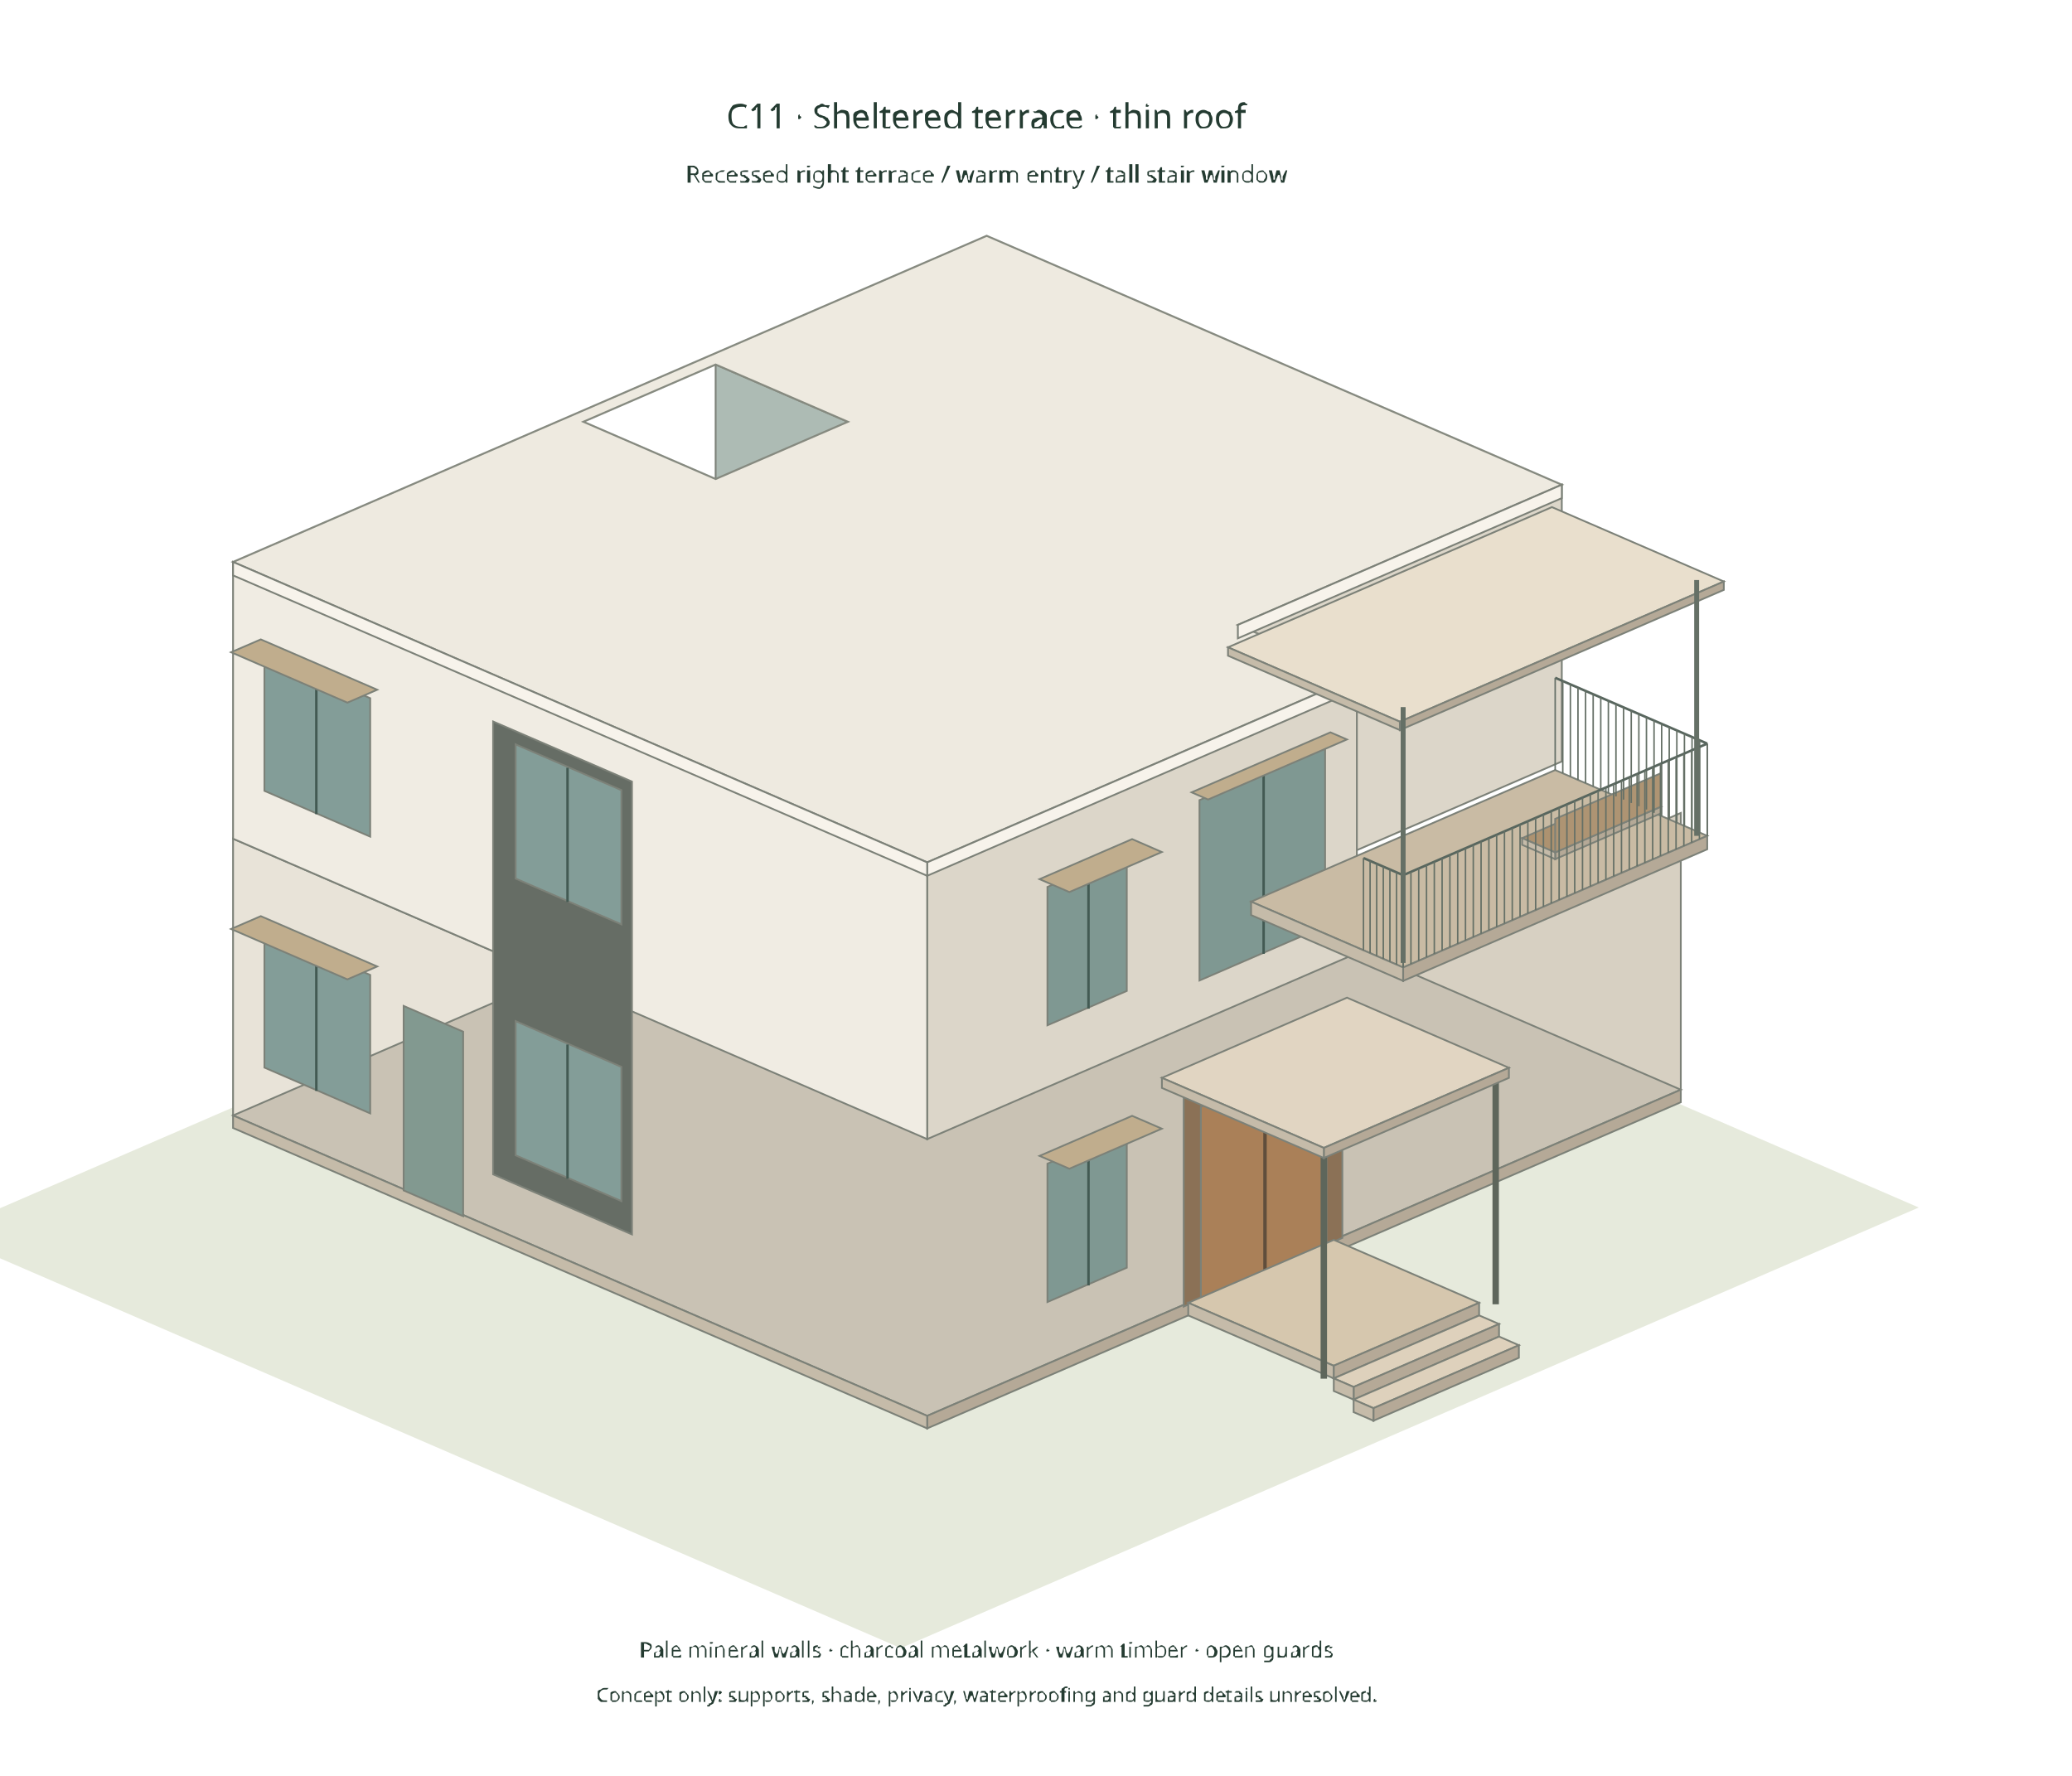
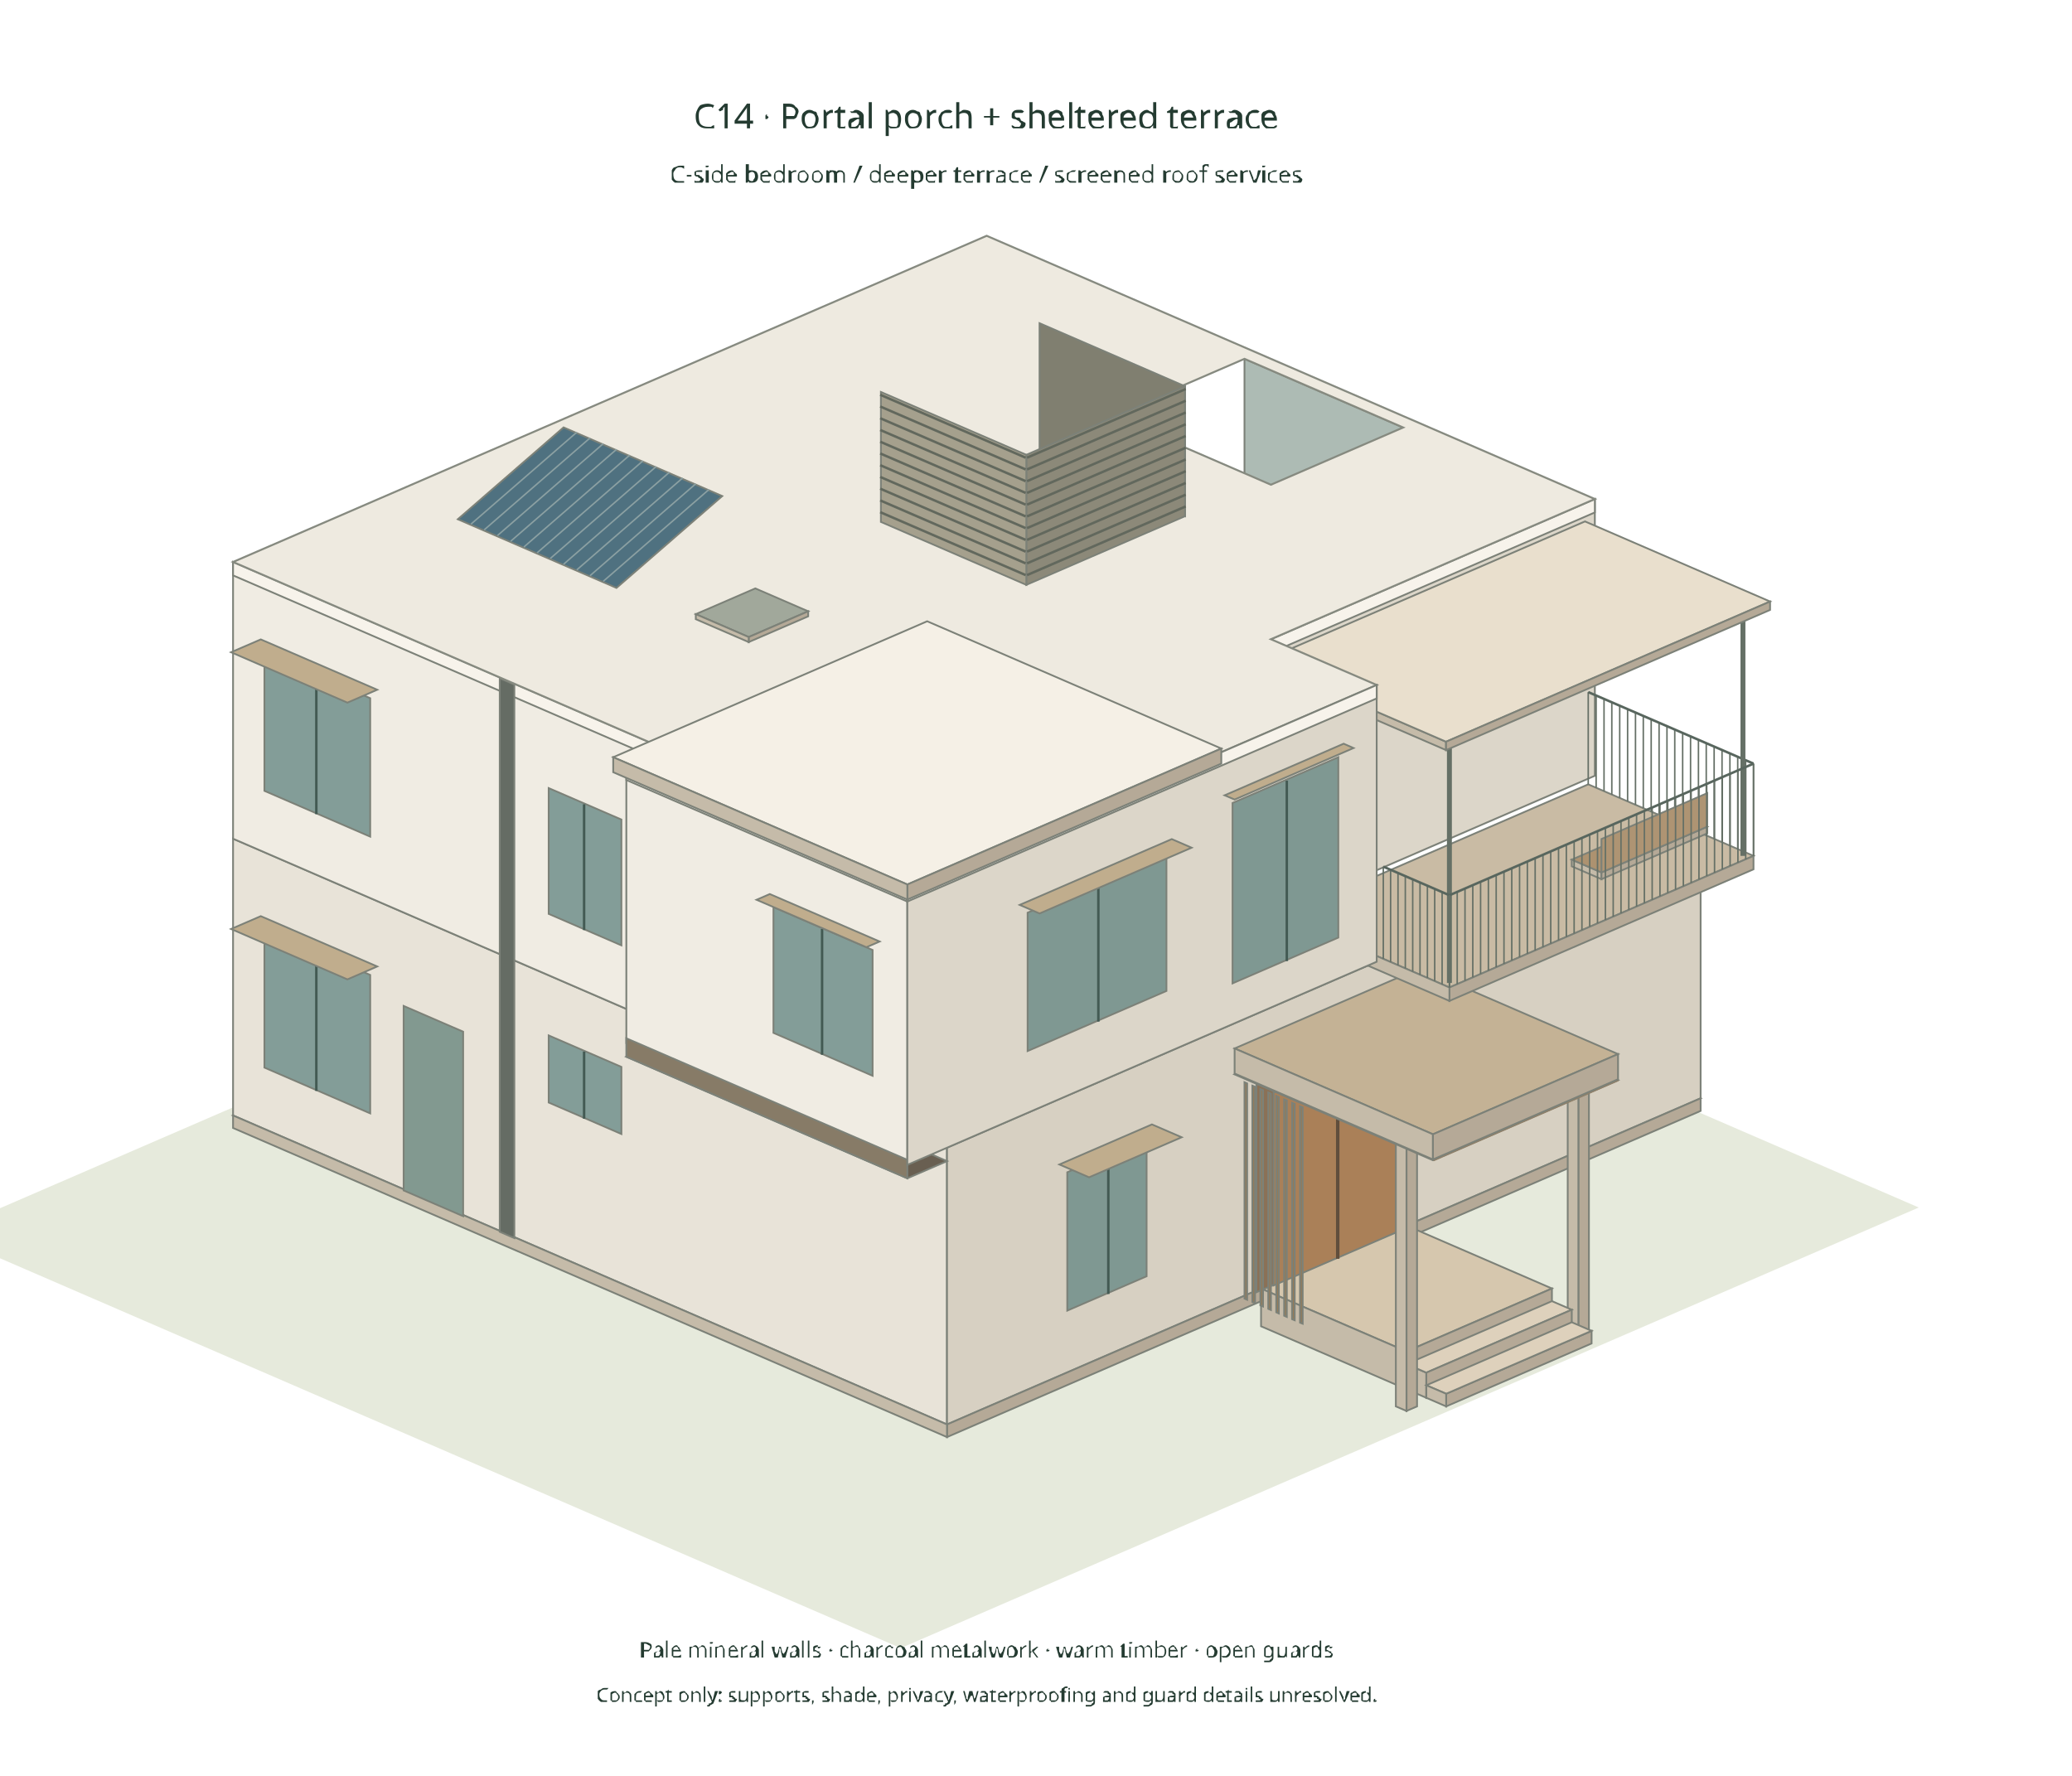
- <svg xmlns="http://www.w3.org/2000/svg" viewBox="-10 -8 21 18" class="drawing" role="img" aria-label="massing conceptual drawing" data-revision="C11" data-option="02">
-   <polygon points="-0.268,0.034 9.447,4.239 -0.871,8.705 -10.586,4.5" fill="#e6eadc" stroke="none" stroke-width="0.018" />
-   <polygon points="-7.638,3.306 -0.603,6.351 -0.603,3.546 -7.638,0.501" fill="#e8e3d8" stroke="#7c8178" stroke-width="0.018" />
-   <polygon points="7.035,3.045 -0.603,6.351 -0.603,3.546 7.035,0.24" fill="#d7d0c2" stroke="#7c8178" stroke-width="0.018" />
-   <polygon points="0,0 7.035,3.045 -0.603,6.351 -7.638,3.306" fill="#c9c2b4" stroke="#7c8178" stroke-width="0.018" />
-   <polygon points="7.035,3.172 -0.603,6.478 -0.603,6.351 7.035,3.045" fill="#b5a997" stroke="#7c8178" stroke-width="0.018" />
-   <polygon points="-7.638,3.433 -0.603,6.478 -0.603,6.351 -7.638,3.306" fill="#c5bba9" stroke="#7c8178" stroke-width="0.018" />
-   <polygon points="5.829,-0.282 2.546,1.139 2.546,-1.666 5.829,-3.087" fill="#dcd6c9" stroke="#7c8178" stroke-width="0.018" />
-   <polygon points="3.752,1.661 -0.603,3.546 -0.603,0.741 3.752,-1.144" fill="#dcd6c9" stroke="#7c8178" stroke-width="0.018" />
-   <polygon points="-0.603,3.546 -7.638,0.501 -7.638,-2.304 -0.603,0.741" fill="#f0ece3" stroke="#7c8178" stroke-width="0.018" />
+ <svg xmlns="http://www.w3.org/2000/svg" viewBox="-10 -8 21 18" class="drawing" role="img" aria-label="massing conceptual drawing" data-revision="C14" data-option="02" data-bedroom-cap-height="6.78" data-porch-design="portal" data-depth-order="camera-ray" data-depth-cycles="0">
  <defs>
    <clipPath id="court-aperture-02">
-       <path d="M -2.747 -4.305 L -1.407 -3.725 L -2.747 -3.145 L -4.087 -3.725 Z" />
+       <path d="M 2.613 -4.363 L 4.221 -3.667 L 2.881 -3.087 L 1.273 -3.783 Z" />
    </clipPath>
  </defs>
  <g clip-path="url(#court-aperture-02)" data-open-court="true">
-     <polygon points="-2.747,1.305 -1.407,1.885 -1.407,-3.725 -2.747,-4.305" fill="#adbbb4" stroke="#7c8178" stroke-width="0.018" />
+     <polygon points="2.613,1.247 4.221,1.943 4.221,-3.667 2.613,-4.363" fill="#adbbb4" stroke="#7c8178" stroke-width="0.018" />
  </g>
-   <path d="M 0 -5.61 L 5.829 -3.087 L 2.546 -1.666 L 3.752 -1.144 L -0.603 0.741 L -7.638 -2.304 Z M -2.747 -4.305 L -1.407 -3.725 L -2.747 -3.145 L -4.087 -3.725 Z" fill-rule="evenodd" fill="#eeeae0" stroke="#868a80" stroke-width="0.02" />
-   <polygon points="5.829,-2.951 2.546,-1.53 2.546,-1.666 5.829,-3.087" fill="#f7f3eb" stroke="#7c8178" stroke-width="0.018" />
-   <polygon points="3.752,-1.008 -0.603,0.877 -0.603,0.741 3.752,-1.144" fill="#f7f3eb" stroke="#7c8178" stroke-width="0.018" />
-   <polygon points="-0.603,0.877 -7.638,-2.168 -7.638,-2.304 -0.603,0.741" fill="#f7f3eb" stroke="#7c8178" stroke-width="0.018" />
-   <polygon points="-5.002,3.903 -3.595,4.512 -3.595,-0.078 -5.002,-0.687" fill="#666d65" stroke="#7c8178" stroke-width="0.018" />
-   <polygon points="-4.774,3.71 -3.702,4.174 -3.702,2.814 -4.774,2.35" fill="#839d98" stroke="#7c8178" stroke-width="0.018" />
-   <line x1="-4.248" y1="3.947" x2="-4.248" y2="2.587" stroke="#435a53" stroke-width="0.025" />
-   <polygon points="1.42,4.849 0.616,5.197 0.616,3.795 1.42,3.447" fill="#7f9892" stroke="#7c8178" stroke-width="0.018" />
-   <line x1="1.032" y1="5.029" x2="1.032" y2="3.627" stroke="#435a53" stroke-width="0.025" />
-   <polygon points="1.474,3.31 1.775,3.44 0.838,3.846 0.536,3.716" fill="#c0ad8d" stroke="#7c8178" stroke-width="0.018" />
-   <polygon points="-7.32,2.821 -6.248,3.285 -6.248,1.882 -7.32,1.418" fill="#839d98" stroke="#7c8178" stroke-width="0.018" />
+   <polygon points="-0.268,0.034 9.447,4.239 -0.871,8.705 -10.586,4.5" fill="#e6eadc" stroke="none" stroke-width="0.018" />
+   <polygon points="0,0 7.236,3.132 -0.402,6.438 -7.638,3.306" fill="#c9c2b4" stroke="#7c8178" stroke-width="0.018" />
+   <polygon points="-7.638,3.306 -0.402,6.438 -0.402,3.633 -7.638,0.501" fill="#e8e3d8" stroke="#7c8178" stroke-width="0.018" />
+   <polygon points="7.236,3.132 -0.402,6.438 -0.402,3.633 7.236,0.327" fill="#d7d0c2" stroke="#7c8178" stroke-width="0.018" />
+   <polygon points="7.236,3.26 -0.402,6.566 -0.402,6.438 7.236,3.132" fill="#b5a997" stroke="#7c8178" stroke-width="0.018" />
+   <polygon points="-7.638,3.433 -0.402,6.566 -0.402,6.438 -7.638,3.306" fill="#c5bba9" stroke="#7c8178" stroke-width="0.018" />
+   <polygon points="6.164,-0.137 2.881,1.284 2.881,-1.521 6.164,-2.942" fill="#dcd6c9" stroke="#7c8178" stroke-width="0.018" />
+   <polygon points="-7.638,0.501 -3.183,2.429 -3.183,-0.375 -7.638,-2.304" fill="#f0ece3" stroke="#7c8178" stroke-width="0.018" />
+   <polygon points="-3.183,2.429 -3.25,2.401 -3.25,-0.404 -3.183,-0.375" fill="#ddd1bd" stroke="#7c8178" stroke-width="0.018" />
+   <polygon points="-3.25,2.537 -0.402,3.769 -0.804,3.943 -3.652,2.711" fill="#695f51" stroke="#7c8178" stroke-width="0.018" data-enclosed-cantilever="0.6" data-projection-side="C" />
+   <polygon points="-0.804,3.807 -3.652,2.575 -3.652,-0.23 -0.804,1.002" fill="#f0ece3" stroke="#7c8178" stroke-width="0.018" />
+   <polygon points="-3.652,2.711 -0.804,3.943 -0.804,3.756 -3.652,2.524" fill="#877b67" stroke="#7c8178" stroke-width="0.018" />
+   <polygon points="6.164,-2.806 2.881,-1.385 2.881,-1.521 6.164,-2.942" fill="#f7f3eb" stroke="#7c8178" stroke-width="0.018" />
+   <polygon points="-0.804,1.138 -3.652,-0.094 -3.652,-0.23 -0.804,1.002" fill="#f7f3eb" stroke="#7c8178" stroke-width="0.018" />
+   <polygon points="-3.25,-0.268 -7.638,-2.168 -7.638,-2.304 -3.25,-0.404" fill="#f7f3eb" stroke="#7c8178" stroke-width="0.018" />
+   <polygon points="-4.935,4.485 -4.787,4.549 -4.787,-1.061 -4.935,-1.125" fill="#656c64" stroke="#7c8178" stroke-width="0.018" />
+   <polygon points="-4.439,3.175 -3.702,3.494 -3.702,2.814 -4.439,2.495" fill="#839d98" stroke="#7c8178" stroke-width="0.018" data-facade-window="F1-WIN-STAIR" data-window-room="STAIR-01" />
+   <line x1="-4.08" y1="3.339" x2="-4.08" y2="2.659" stroke="#435a53" stroke-width="0.025" />
+   <polygon points="1.621,4.936 0.817,5.284 0.817,3.882 1.621,3.534" fill="#7f9892" stroke="#7c8178" stroke-width="0.018" data-facade-window="F1-WIN-FRONT" data-window-room="BR-02" />
+   <line x1="1.233" y1="5.116" x2="1.233" y2="3.714" stroke="#435a53" stroke-width="0.025" />
+   <polygon points="1.675,3.397 1.976,3.527 1.038,3.933 0.737,3.803" fill="#c0ad8d" stroke="#7c8178" stroke-width="0.018" />
+   <polygon points="-7.32,2.821 -6.248,3.285 -6.248,1.882 -7.32,1.418" fill="#839d98" stroke="#7c8178" stroke-width="0.018" data-facade-window="F1-WIN-GARDEN" data-window-room="KIT-01" />
  <line x1="-6.794" y1="3.057" x2="-6.794" y2="1.655" stroke="#435a53" stroke-width="0.025" />
  <polygon points="-7.357,1.286 -6.177,1.796 -6.479,1.927 -7.658,1.416" fill="#c0ad8d" stroke="#7c8178" stroke-width="0.018" />
-   <polygon points="-4.774,0.905 -3.702,1.369 -3.702,0.009 -4.774,-0.455" fill="#839d98" stroke="#7c8178" stroke-width="0.018" />
-   <line x1="-4.248" y1="1.142" x2="-4.248" y2="-0.218" stroke="#435a53" stroke-width="0.025" />
-   <polygon points="1.42,2.044 0.616,2.392 0.616,0.99 1.42,0.642" fill="#7f9892" stroke="#7c8178" stroke-width="0.018" />
-   <line x1="1.032" y1="2.224" x2="1.032" y2="0.822" stroke="#435a53" stroke-width="0.025" />
-   <polygon points="1.474,0.505 1.775,0.636 0.838,1.042 0.536,0.911" fill="#c0ad8d" stroke="#7c8178" stroke-width="0.018" />
-   <polygon points="-7.32,0.016 -6.248,0.48 -6.248,-0.923 -7.32,-1.387" fill="#839d98" stroke="#7c8178" stroke-width="0.018" />
+   <polygon points="-7.32,0.016 -6.248,0.48 -6.248,-0.923 -7.32,-1.387" fill="#839d98" stroke="#7c8178" stroke-width="0.018" data-facade-window="F2-WIN-GARDEN" data-window-room="BR-05" />
  <line x1="-6.794" y1="0.252" x2="-6.794" y2="-1.15" stroke="#435a53" stroke-width="0.025" />
  <polygon points="-7.357,-1.519 -6.177,-1.009 -6.479,-0.878 -7.658,-1.389" fill="#c0ad8d" stroke="#7c8178" stroke-width="0.018" />
-   <polygon points="3.43,1.387 2.157,1.938 2.157,0.11 3.43,-0.441" fill="#7f9892" stroke="#7c8178" stroke-width="0.018" />
-   <line x1="2.807" y1="1.668" x2="2.807" y2="-0.159" stroke="#435a53" stroke-width="0.025" />
-   <polygon points="3.484,-0.577 3.651,-0.505 2.244,0.104 2.077,0.031" fill="#c0ad8d" stroke="#7c8178" stroke-width="0.018" />
-   <polygon points="3.605,4.547 1.997,5.243 1.997,2.991 3.605,2.295" fill="#8b7156" stroke="#7c8178" stroke-width="0.018" />
-   <polygon points="3.444,4.623 2.171,5.174 2.171,3.219 3.444,2.668" fill="#aa8058" stroke="#7c8178" stroke-width="0.018" />
-   <line x1="2.821" y1="4.904" x2="2.821" y2="2.949" stroke="#604e3c" stroke-width="0.035" />
+   <polygon points="-4.439,1.263 -3.702,1.582 -3.702,0.307 -4.439,-0.012" fill="#839d98" stroke="#7c8178" stroke-width="0.018" data-facade-window="F2-WIN-STAIR" data-window-room="STAIR-02" />
+   <line x1="-4.08" y1="1.427" x2="-4.08" y2="0.152" stroke="#435a53" stroke-width="0.025" />
+   <polygon points="-2.161,2.469 -1.156,2.904 -1.156,1.629 -2.161,1.194" fill="#839d98" stroke="#7c8178" stroke-width="0.018" data-facade-window="F2-WIN-SISTER-SIDE" data-window-room="BR-04" />
+   <line x1="-1.668" y1="2.691" x2="-1.668" y2="1.416" stroke="#435a53" stroke-width="0.025" />
+   <polygon points="-2.198,1.062 -1.085,1.543 -1.219,1.601 -2.332,1.12" fill="#c0ad8d" stroke="#7c8178" stroke-width="0.018" />
  <polygon points="-5.909,4.066 -5.306,4.327 -5.306,2.457 -5.909,2.196" fill="#829990" stroke="#7c8178" stroke-width="0.018" />
-   <polygon points="3.518,4.567 4.991,5.205 3.517,5.843 2.043,5.205" fill="#d6c7ae" stroke="#7c8178" stroke-width="0.018" />
-   <polygon points="4.991,5.333 3.517,5.971 3.517,5.843 4.991,5.205" fill="#b5a997" stroke="#7c8178" stroke-width="0.018" />
-   <polygon points="2.043,5.333 3.517,5.971 3.517,5.843 2.043,5.205" fill="#c5bba9" stroke="#7c8178" stroke-width="0.018" />
-   <polygon points="4.992,5.333 5.193,5.42 3.719,6.058 3.518,5.971" fill="#ded1bc" stroke="#7c8178" stroke-width="0.018" />
-   <polygon points="5.193,5.547 3.719,6.186 3.719,6.058 5.193,5.42" fill="#b5a997" stroke="#7c8178" stroke-width="0.018" />
-   <polygon points="3.518,6.099 3.719,6.186 3.719,6.058 3.518,5.971" fill="#c5bba9" stroke="#7c8178" stroke-width="0.018" />
-   <polygon points="5.193,5.547 5.394,5.635 3.92,6.273 3.719,6.186" fill="#ded1bc" stroke="#7c8178" stroke-width="0.018" />
-   <polygon points="5.394,5.762 3.92,6.4 3.92,6.273 5.394,5.635" fill="#b5a997" stroke="#7c8178" stroke-width="0.018" />
-   <polygon points="3.719,6.313 3.92,6.4 3.92,6.273 3.719,6.186" fill="#c5bba9" stroke="#7c8178" stroke-width="0.018" />
-   <line x1="5.159" y1="5.22" x2="5.159" y2="2.925" stroke="#5e665b" stroke-width="0.065" />
-   <line x1="3.417" y1="5.974" x2="3.417" y2="3.679" stroke="#5e665b" stroke-width="0.065" />
-   <polygon points="3.652,2.112 5.293,2.823 3.417,3.635 1.776,2.925" fill="#e1d5c2" stroke="#7c8178" stroke-width="0.018" />
-   <polygon points="5.293,2.925 3.417,3.737 3.417,3.635 5.293,2.823" fill="#b5a997" stroke="#7c8178" stroke-width="0.018" />
-   <polygon points="1.776,3.027 3.417,3.737 3.417,3.635 1.776,2.925" fill="#c5bba9" stroke="#7c8178" stroke-width="0.018" />
-   <polygon points="5.762,-0.195 7.303,0.472 4.221,1.806 2.68,1.139" fill="#c9bba4" stroke="#7c8178" stroke-width="0.018" />
-   <polygon points="7.303,0.608 4.221,1.942 4.221,1.806 7.303,0.472" fill="#b5a997" stroke="#7c8178" stroke-width="0.018" />
-   <polygon points="2.68,1.275 4.221,1.942 4.221,1.806 2.68,1.139" fill="#c5bba9" stroke="#7c8178" stroke-width="0.018" />
-   <polygon points="6.499,0.031 6.834,0.176 5.762,0.64 5.427,0.495" fill="#ad9270" stroke="#7c8178" stroke-width="0.018" />
-   <polygon points="6.834,0.244 5.762,0.708 5.762,0.64 6.834,0.176" fill="#b5a997" stroke="#7c8178" stroke-width="0.018" />
-   <polygon points="5.427,0.563 5.762,0.708 5.762,0.64 5.427,0.495" fill="#c5bba9" stroke="#7c8178" stroke-width="0.018" />
-   <polygon points="6.834,0.176 5.762,0.64 5.762,0.3 6.834,-0.163" fill="#ae9473" stroke="#7c8178" stroke-width="0.018" />
-   <line x1="5.762" y1="-1.13" x2="7.303" y2="-0.463" stroke="#58665e" stroke-width="0.025" />
-   <line x1="5.762" y1="-0.195" x2="5.762" y2="-1.13" stroke="#657066" stroke-width="0.015" />
-   <line x1="5.839" y1="-0.162" x2="5.839" y2="-1.097" stroke="#657066" stroke-width="0.015" />
-   <line x1="5.916" y1="-0.128" x2="5.916" y2="-1.063" stroke="#657066" stroke-width="0.015" />
-   <line x1="5.993" y1="-0.095" x2="5.993" y2="-1.03" stroke="#657066" stroke-width="0.015" />
-   <line x1="6.07" y1="-0.062" x2="6.07" y2="-0.997" stroke="#657066" stroke-width="0.015" />
-   <line x1="6.147" y1="-0.028" x2="6.147" y2="-0.963" stroke="#657066" stroke-width="0.015" />
-   <line x1="6.224" y1="0.005" x2="6.224" y2="-0.93" stroke="#657066" stroke-width="0.015" />
-   <line x1="6.301" y1="0.038" x2="6.301" y2="-0.897" stroke="#657066" stroke-width="0.015" />
-   <line x1="6.378" y1="0.072" x2="6.378" y2="-0.863" stroke="#657066" stroke-width="0.015" />
-   <line x1="6.455" y1="0.105" x2="6.455" y2="-0.83" stroke="#657066" stroke-width="0.015" />
-   <line x1="6.533" y1="0.139" x2="6.533" y2="-0.797" stroke="#657066" stroke-width="0.015" />
-   <line x1="6.61" y1="0.172" x2="6.61" y2="-0.763" stroke="#657066" stroke-width="0.015" />
-   <line x1="6.687" y1="0.205" x2="6.687" y2="-0.73" stroke="#657066" stroke-width="0.015" />
-   <line x1="6.764" y1="0.239" x2="6.764" y2="-0.696" stroke="#657066" stroke-width="0.015" />
-   <line x1="6.841" y1="0.272" x2="6.841" y2="-0.663" stroke="#657066" stroke-width="0.015" />
-   <line x1="6.918" y1="0.305" x2="6.918" y2="-0.63" stroke="#657066" stroke-width="0.015" />
-   <line x1="6.995" y1="0.339" x2="6.995" y2="-0.596" stroke="#657066" stroke-width="0.015" />
-   <line x1="7.072" y1="0.372" x2="7.072" y2="-0.563" stroke="#657066" stroke-width="0.015" />
-   <line x1="7.149" y1="0.405" x2="7.149" y2="-0.53" stroke="#657066" stroke-width="0.015" />
-   <line x1="7.226" y1="0.439" x2="7.226" y2="-0.496" stroke="#657066" stroke-width="0.015" />
-   <line x1="7.303" y1="0.472" x2="7.303" y2="-0.463" stroke="#657066" stroke-width="0.015" />
-   <line x1="7.303" y1="-0.463" x2="4.221" y2="0.871" stroke="#58665e" stroke-width="0.025" />
-   <line x1="7.303" y1="0.472" x2="7.303" y2="-0.463" stroke="#657066" stroke-width="0.015" />
-   <line x1="7.224" y1="0.506" x2="7.224" y2="-0.429" stroke="#657066" stroke-width="0.015" />
-   <line x1="7.145" y1="0.54" x2="7.145" y2="-0.395" stroke="#657066" stroke-width="0.015" />
-   <line x1="7.066" y1="0.575" x2="7.066" y2="-0.36" stroke="#657066" stroke-width="0.015" />
-   <line x1="6.987" y1="0.609" x2="6.987" y2="-0.326" stroke="#657066" stroke-width="0.015" />
-   <line x1="6.908" y1="0.643" x2="6.908" y2="-0.292" stroke="#657066" stroke-width="0.015" />
-   <line x1="6.829" y1="0.677" x2="6.829" y2="-0.258" stroke="#657066" stroke-width="0.015" />
-   <line x1="6.75" y1="0.711" x2="6.75" y2="-0.224" stroke="#657066" stroke-width="0.015" />
-   <line x1="6.671" y1="0.746" x2="6.671" y2="-0.189" stroke="#657066" stroke-width="0.015" />
-   <line x1="6.592" y1="0.78" x2="6.592" y2="-0.155" stroke="#657066" stroke-width="0.015" />
-   <line x1="6.513" y1="0.814" x2="6.513" y2="-0.121" stroke="#657066" stroke-width="0.015" />
-   <line x1="6.434" y1="0.848" x2="6.434" y2="-0.087" stroke="#657066" stroke-width="0.015" />
-   <line x1="6.355" y1="0.882" x2="6.355" y2="-0.053" stroke="#657066" stroke-width="0.015" />
-   <line x1="6.276" y1="0.917" x2="6.276" y2="-0.018" stroke="#657066" stroke-width="0.015" />
-   <line x1="6.197" y1="0.951" x2="6.197" y2="0.016" stroke="#657066" stroke-width="0.015" />
-   <line x1="6.118" y1="0.985" x2="6.118" y2="0.05" stroke="#657066" stroke-width="0.015" />
-   <line x1="6.039" y1="1.019" x2="6.039" y2="0.084" stroke="#657066" stroke-width="0.015" />
-   <line x1="5.96" y1="1.053" x2="5.96" y2="0.118" stroke="#657066" stroke-width="0.015" />
-   <line x1="5.881" y1="1.088" x2="5.881" y2="0.153" stroke="#657066" stroke-width="0.015" />
-   <line x1="5.802" y1="1.122" x2="5.802" y2="0.187" stroke="#657066" stroke-width="0.015" />
-   <line x1="5.722" y1="1.156" x2="5.722" y2="0.221" stroke="#657066" stroke-width="0.015" />
-   <line x1="5.643" y1="1.19" x2="5.643" y2="0.255" stroke="#657066" stroke-width="0.015" />
-   <line x1="5.564" y1="1.225" x2="5.564" y2="0.29" stroke="#657066" stroke-width="0.015" />
-   <line x1="5.485" y1="1.259" x2="5.485" y2="0.324" stroke="#657066" stroke-width="0.015" />
-   <line x1="5.406" y1="1.293" x2="5.406" y2="0.358" stroke="#657066" stroke-width="0.015" />
-   <line x1="5.327" y1="1.327" x2="5.327" y2="0.392" stroke="#657066" stroke-width="0.015" />
-   <line x1="5.248" y1="1.361" x2="5.248" y2="0.426" stroke="#657066" stroke-width="0.015" />
-   <line x1="5.169" y1="1.396" x2="5.169" y2="0.461" stroke="#657066" stroke-width="0.015" />
-   <line x1="5.09" y1="1.43" x2="5.09" y2="0.495" stroke="#657066" stroke-width="0.015" />
-   <line x1="5.011" y1="1.464" x2="5.011" y2="0.529" stroke="#657066" stroke-width="0.015" />
-   <line x1="4.932" y1="1.498" x2="4.932" y2="0.563" stroke="#657066" stroke-width="0.015" />
-   <line x1="4.853" y1="1.532" x2="4.853" y2="0.597" stroke="#657066" stroke-width="0.015" />
-   <line x1="4.774" y1="1.567" x2="4.774" y2="0.632" stroke="#657066" stroke-width="0.015" />
-   <line x1="4.695" y1="1.601" x2="4.695" y2="0.666" stroke="#657066" stroke-width="0.015" />
-   <line x1="4.616" y1="1.635" x2="4.616" y2="0.7" stroke="#657066" stroke-width="0.015" />
-   <line x1="4.537" y1="1.669" x2="4.537" y2="0.734" stroke="#657066" stroke-width="0.015" />
-   <line x1="4.458" y1="1.703" x2="4.458" y2="0.768" stroke="#657066" stroke-width="0.015" />
-   <line x1="4.379" y1="1.738" x2="4.379" y2="0.803" stroke="#657066" stroke-width="0.015" />
-   <line x1="4.3" y1="1.772" x2="4.3" y2="0.837" stroke="#657066" stroke-width="0.015" />
-   <line x1="4.221" y1="1.806" x2="4.221" y2="0.871" stroke="#657066" stroke-width="0.015" />
-   <line x1="4.221" y1="0.871" x2="3.819" y2="0.697" stroke="#58665e" stroke-width="0.025" />
-   <line x1="4.221" y1="1.806" x2="4.221" y2="0.871" stroke="#657066" stroke-width="0.015" />
-   <line x1="4.154" y1="1.777" x2="4.154" y2="0.842" stroke="#657066" stroke-width="0.015" />
-   <line x1="4.087" y1="1.748" x2="4.087" y2="0.813" stroke="#657066" stroke-width="0.015" />
+   <polygon points="4.255,4.422 5.729,5.06 4.255,5.698 2.781,5.061" fill="#d6c7ae" stroke="#7c8178" stroke-width="0.018" />
+   <polygon points="5.729,5.443 4.255,6.081 4.255,5.698 5.729,5.06" fill="#b5a997" stroke="#7c8178" stroke-width="0.018" />
+   <polygon points="2.781,5.443 4.255,6.081 4.255,5.698 2.781,5.061" fill="#c5bba9" stroke="#7c8178" stroke-width="0.018" />
+   <polygon points="4.342,4.402 2.734,5.098 2.734,2.846 4.342,2.15" fill="#8b7156" stroke="#7c8178" stroke-width="0.018" />
+   <polygon points="4.181,4.478 2.908,5.029 2.908,3.074 4.181,2.523" fill="#aa8058" stroke="#7c8178" stroke-width="0.018" />
+   <line x1="3.558" y1="4.759" x2="3.558" y2="2.804" stroke="#604e3c" stroke-width="0.035" />
+   <polygon points="4.255,6.081 4.456,6.168 4.456,5.913 4.255,5.826" fill="#c5bba9" stroke="#7c8178" stroke-width="0.018" />
+   <polygon points="6.131,5.617 4.657,6.255 4.657,6.127 6.131,5.489" fill="#b5a997" stroke="#7c8178" stroke-width="0.018" />
+   <polygon points="6.104,5.501 5.997,5.547 5.997,2.87 6.104,2.823" fill="#b5a997" stroke="#7c8178" stroke-width="0.018" />
+   <polygon points="5.889,5.501 5.997,5.547 5.997,2.87 5.889,2.823" fill="#c5bba9" stroke="#7c8178" stroke-width="0.018" />
+   <polygon points="5.729,5.188 5.93,5.275 4.456,5.913 4.255,5.826" fill="#ded1bc" stroke="#7c8178" stroke-width="0.018" />
+   <polygon points="5.93,5.53 4.456,6.168 4.456,5.913 5.93,5.275" fill="#b5a997" stroke="#7c8178" stroke-width="0.018" />
+   <polygon points="5.93,5.402 6.131,5.489 4.657,6.127 4.456,6.041" fill="#ded1bc" stroke="#7c8178" stroke-width="0.018" />
+   <polygon points="4.456,6.168 4.657,6.255 4.657,6.127 4.456,6.041" fill="#c5bba9" stroke="#7c8178" stroke-width="0.018" />
+   <polygon points="4.362,6.255 4.255,6.301 4.255,3.624 4.362,3.577" fill="#b5a997" stroke="#7c8178" stroke-width="0.018" />
+   <polygon points="4.147,6.255 4.255,6.301 4.255,3.624 4.147,3.577" fill="#c5bba9" stroke="#7c8178" stroke-width="0.018" />
+   <polygon points="4.389,2.078 6.399,2.948 4.523,3.76 2.513,2.89" fill="#967a55" stroke="#7c8178" stroke-width="0.018" />
+   <polygon points="5.997,2.777 6.104,2.823 5.997,2.87 5.889,2.823" fill="#c4b295" stroke="#7c8178" stroke-width="0.018" />
+   <polygon points="4.255,3.531 4.362,3.577 4.255,3.624 4.147,3.577" fill="#c4b295" stroke="#7c8178" stroke-width="0.018" />
+   <polygon points="4.389,1.814 6.399,2.684 4.523,3.497 2.513,2.627" fill="#c4b295" stroke="#7c8178" stroke-width="0.018" />
+   <polygon points="2.513,2.881 4.523,3.752 4.523,3.497 2.513,2.627" fill="#c5bba9" stroke="#7c8178" stroke-width="0.018" />
+   <line x1="6.399" y1="2.939" x2="4.523" y2="3.752" stroke="#8f8069" stroke-width="0.04" />
+   <polygon points="6.399,2.939 4.523,3.752 4.523,3.497 6.399,2.684" fill="#b5a997" stroke="#7c8178" stroke-width="0.018" />
+   <polygon points="2.613,5.162 2.64,5.174 2.64,2.981 2.613,2.969" fill="#967a55" stroke="#7c8178" stroke-width="0.018" data-porch-side-screen="reserved" />
+   <polygon points="2.693,5.197 2.72,5.208 2.72,3.015 2.693,3.004" fill="#967a55" stroke="#7c8178" stroke-width="0.018" data-porch-side-screen="reserved" />
+   <polygon points="2.774,5.232 2.801,5.243 2.801,3.05 2.774,3.039" fill="#967a55" stroke="#7c8178" stroke-width="0.018" data-porch-side-screen="reserved" />
+   <polygon points="2.854,5.266 2.881,5.278 2.881,3.085 2.854,3.073" fill="#967a55" stroke="#7c8178" stroke-width="0.018" data-porch-side-screen="reserved" />
+   <polygon points="2.935,5.301 2.961,5.313 2.961,3.12 2.935,3.108" fill="#967a55" stroke="#7c8178" stroke-width="0.018" data-porch-side-screen="reserved" />
+   <polygon points="3.015,5.336 3.042,5.348 3.042,3.155 3.015,3.143" fill="#967a55" stroke="#7c8178" stroke-width="0.018" data-porch-side-screen="reserved" />
+   <polygon points="3.095,5.371 3.122,5.382 3.122,3.189 3.095,3.178" fill="#967a55" stroke="#7c8178" stroke-width="0.018" data-porch-side-screen="reserved" />
+   <polygon points="3.176,5.406 3.203,5.417 3.203,3.224 3.176,3.213" fill="#967a55" stroke="#7c8178" stroke-width="0.018" data-porch-side-screen="reserved" />
+   <polygon points="6.097,-0.05 7.772,0.675 4.69,2.009 3.015,1.284" fill="#c9bba4" stroke="#7c8178" stroke-width="0.018" />
+   <polygon points="7.772,0.811 4.69,2.145 4.69,2.009 7.772,0.675" fill="#b5a997" stroke="#7c8178" stroke-width="0.018" />
+   <polygon points="3.015,1.42 4.69,2.145 4.69,2.009 3.015,1.284" fill="#c5bba9" stroke="#7c8178" stroke-width="0.018" />
+   <polygon points="5.93,0.781 6.231,0.911 6.231,0.843 5.93,0.713" fill="#c5bba9" stroke="#7c8178" stroke-width="0.018" />
+   <line x1="6.097" y1="-0.05" x2="6.097" y2="-0.985" stroke="#657066" stroke-width="0.015" />
+   <line x1="6.177" y1="-0.015" x2="6.177" y2="-0.95" stroke="#657066" stroke-width="0.015" />
+   <line x1="6.257" y1="0.019" x2="6.257" y2="-0.916" stroke="#657066" stroke-width="0.015" />
+   <line x1="6.336" y1="0.054" x2="6.336" y2="-0.881" stroke="#657066" stroke-width="0.015" />
+   <line x1="6.416" y1="0.088" x2="6.416" y2="-0.847" stroke="#657066" stroke-width="0.015" />
+   <line x1="6.496" y1="0.123" x2="6.496" y2="-0.812" stroke="#657066" stroke-width="0.015" />
+   <line x1="6.576" y1="0.157" x2="6.576" y2="-0.778" stroke="#657066" stroke-width="0.015" />
+   <line x1="6.655" y1="0.192" x2="6.655" y2="-0.743" stroke="#657066" stroke-width="0.015" />
+   <line x1="6.735" y1="0.226" x2="6.735" y2="-0.709" stroke="#657066" stroke-width="0.015" />
+   <line x1="6.815" y1="0.261" x2="6.815" y2="-0.674" stroke="#657066" stroke-width="0.015" />
+   <line x1="6.895" y1="0.295" x2="6.895" y2="-0.64" stroke="#657066" stroke-width="0.015" />
+   <line x1="6.974" y1="0.33" x2="6.974" y2="-0.605" stroke="#657066" stroke-width="0.015" />
+   <line x1="7.054" y1="0.364" x2="7.054" y2="-0.571" stroke="#657066" stroke-width="0.015" />
+   <line x1="7.134" y1="0.399" x2="7.134" y2="-0.536" stroke="#657066" stroke-width="0.015" />
+   <line x1="7.214" y1="0.433" x2="7.214" y2="-0.502" stroke="#657066" stroke-width="0.015" />
+   <line x1="7.293" y1="0.468" x2="7.293" y2="-0.467" stroke="#657066" stroke-width="0.015" />
+   <polygon points="7.002,0.249 7.303,0.379 6.231,0.843 5.93,0.713" fill="#ad9270" stroke="#7c8178" stroke-width="0.018" />
+   <polygon points="7.303,0.447 6.231,0.911 6.231,0.843 7.303,0.379" fill="#b5a997" stroke="#7c8178" stroke-width="0.018" />
+   <polygon points="7.303,0.379 6.231,0.843 6.231,0.504 7.303,0.039" fill="#ae9473" stroke="#7c8178" stroke-width="0.018" />
+   <line x1="7.373" y1="0.502" x2="7.373" y2="-0.433" stroke="#657066" stroke-width="0.015" />
+   <line x1="7.453" y1="0.537" x2="7.453" y2="-0.398" stroke="#657066" stroke-width="0.015" />
+   <line x1="7.533" y1="0.571" x2="7.533" y2="-0.364" stroke="#657066" stroke-width="0.015" />
+   <line x1="7.612" y1="0.606" x2="7.612" y2="-0.329" stroke="#657066" stroke-width="0.015" />
+   <line x1="7.692" y1="0.64" x2="7.692" y2="-0.295" stroke="#657066" stroke-width="0.015" />
+   <line x1="6.097" y1="-0.985" x2="7.772" y2="-0.26" stroke="#58665e" stroke-width="0.025" />
+   <line x1="7.772" y1="0.675" x2="7.772" y2="-0.26" stroke="#657066" stroke-width="0.015" />
+   <line x1="7.772" y1="0.675" x2="7.772" y2="-0.26" stroke="#657066" stroke-width="0.015" />
+   <line x1="7.693" y1="0.709" x2="7.693" y2="-0.226" stroke="#657066" stroke-width="0.015" />
+   <line x1="7.614" y1="0.743" x2="7.614" y2="-0.192" stroke="#657066" stroke-width="0.015" />
+   <line x1="7.535" y1="0.778" x2="7.535" y2="-0.157" stroke="#657066" stroke-width="0.015" />
+   <line x1="7.456" y1="0.812" x2="7.456" y2="-0.123" stroke="#657066" stroke-width="0.015" />
+   <line x1="7.377" y1="0.846" x2="7.377" y2="-0.089" stroke="#657066" stroke-width="0.015" />
+   <line x1="7.298" y1="0.88" x2="7.298" y2="-0.055" stroke="#657066" stroke-width="0.015" />
+   <line x1="7.219" y1="0.914" x2="7.219" y2="-0.021" stroke="#657066" stroke-width="0.015" />
+   <line x1="7.14" y1="0.949" x2="7.14" y2="0.014" stroke="#657066" stroke-width="0.015" />
+   <line x1="7.061" y1="0.983" x2="7.061" y2="0.048" stroke="#657066" stroke-width="0.015" />
+   <line x1="6.982" y1="1.017" x2="6.982" y2="0.082" stroke="#657066" stroke-width="0.015" />
+   <line x1="6.903" y1="1.051" x2="6.903" y2="0.116" stroke="#657066" stroke-width="0.015" />
+   <line x1="6.824" y1="1.085" x2="6.824" y2="0.15" stroke="#657066" stroke-width="0.015" />
+   <line x1="6.745" y1="1.12" x2="6.745" y2="0.185" stroke="#657066" stroke-width="0.015" />
+   <line x1="6.666" y1="1.154" x2="6.666" y2="0.219" stroke="#657066" stroke-width="0.015" />
+   <line x1="6.587" y1="1.188" x2="6.587" y2="0.253" stroke="#657066" stroke-width="0.015" />
+   <line x1="6.508" y1="1.222" x2="6.508" y2="0.287" stroke="#657066" stroke-width="0.015" />
+   <line x1="6.429" y1="1.256" x2="6.429" y2="0.321" stroke="#657066" stroke-width="0.015" />
+   <line x1="6.35" y1="1.291" x2="6.35" y2="0.356" stroke="#657066" stroke-width="0.015" />
+   <line x1="6.271" y1="1.325" x2="6.271" y2="0.39" stroke="#657066" stroke-width="0.015" />
+   <line x1="6.191" y1="1.359" x2="6.191" y2="0.424" stroke="#657066" stroke-width="0.015" />
+   <line x1="6.112" y1="1.393" x2="6.112" y2="0.458" stroke="#657066" stroke-width="0.015" />
+   <line x1="6.033" y1="1.428" x2="6.033" y2="0.493" stroke="#657066" stroke-width="0.015" />
+   <line x1="5.954" y1="1.462" x2="5.954" y2="0.527" stroke="#657066" stroke-width="0.015" />
+   <line x1="5.875" y1="1.496" x2="5.875" y2="0.561" stroke="#657066" stroke-width="0.015" />
+   <line x1="5.796" y1="1.53" x2="5.796" y2="0.595" stroke="#657066" stroke-width="0.015" />
+   <line x1="5.717" y1="1.564" x2="5.717" y2="0.629" stroke="#657066" stroke-width="0.015" />
+   <line x1="5.638" y1="1.599" x2="5.638" y2="0.664" stroke="#657066" stroke-width="0.015" />
+   <line x1="5.559" y1="1.633" x2="5.559" y2="0.698" stroke="#657066" stroke-width="0.015" />
+   <line x1="5.48" y1="1.667" x2="5.48" y2="0.732" stroke="#657066" stroke-width="0.015" />
+   <line x1="5.401" y1="1.701" x2="5.401" y2="0.766" stroke="#657066" stroke-width="0.015" />
+   <line x1="5.322" y1="1.735" x2="5.322" y2="0.8" stroke="#657066" stroke-width="0.015" />
+   <line x1="5.243" y1="1.77" x2="5.243" y2="0.835" stroke="#657066" stroke-width="0.015" />
+   <line x1="5.164" y1="1.804" x2="5.164" y2="0.869" stroke="#657066" stroke-width="0.015" />
+   <line x1="5.085" y1="1.838" x2="5.085" y2="0.903" stroke="#657066" stroke-width="0.015" />
+   <line x1="5.006" y1="1.872" x2="5.006" y2="0.937" stroke="#657066" stroke-width="0.015" />
+   <line x1="4.927" y1="1.906" x2="4.927" y2="0.971" stroke="#657066" stroke-width="0.015" />
+   <line x1="4.848" y1="1.941" x2="4.848" y2="1.006" stroke="#657066" stroke-width="0.015" />
+   <line x1="4.769" y1="1.975" x2="4.769" y2="1.04" stroke="#657066" stroke-width="0.015" />
+   <line x1="4.616" y1="1.977" x2="4.616" y2="1.042" stroke="#657066" stroke-width="0.015" />
+   <line x1="4.541" y1="1.945" x2="4.541" y2="1.01" stroke="#657066" stroke-width="0.015" />
+   <line x1="4.467" y1="1.912" x2="4.467" y2="0.977" stroke="#657066" stroke-width="0.015" />
+   <line x1="4.392" y1="1.88" x2="4.392" y2="0.945" stroke="#657066" stroke-width="0.015" />
+   <line x1="4.318" y1="1.848" x2="4.318" y2="0.913" stroke="#657066" stroke-width="0.015" />
+   <line x1="4.243" y1="1.816" x2="4.243" y2="0.881" stroke="#657066" stroke-width="0.015" />
+   <line x1="4.169" y1="1.783" x2="4.169" y2="0.848" stroke="#657066" stroke-width="0.015" />
+   <line x1="4.094" y1="1.751" x2="4.094" y2="0.816" stroke="#657066" stroke-width="0.015" />
  <line x1="4.02" y1="1.719" x2="4.02" y2="0.784" stroke="#657066" stroke-width="0.015" />
-   <line x1="3.953" y1="1.69" x2="3.953" y2="0.755" stroke="#657066" stroke-width="0.015" />
-   <line x1="3.886" y1="1.661" x2="3.886" y2="0.726" stroke="#657066" stroke-width="0.015" />
-   <line x1="3.819" y1="1.632" x2="3.819" y2="0.697" stroke="#657066" stroke-width="0.015" />
-   <polygon points="5.729,-2.86 7.471,-2.106 4.188,-0.685 2.446,-1.439" fill="#e9dfcd" stroke="#7c8178" stroke-width="0.018" />
-   <polygon points="7.471,-2.021 4.188,-0.6 4.188,-0.685 7.471,-2.106" fill="#b5a997" stroke="#7c8178" stroke-width="0.018" />
-   <polygon points="2.446,-1.354 4.188,-0.6 4.188,-0.685 2.446,-1.439" fill="#c5bba9" stroke="#7c8178" stroke-width="0.018" />
-   <line x1="7.196" y1="0.472" x2="7.196" y2="-2.121" stroke="#657066" stroke-width="0.05" />
-   <line x1="4.221" y1="1.76" x2="4.221" y2="-0.833" stroke="#657066" stroke-width="0.05" />
-   <text x="0" y="-6.7" font-size="0.34" text-anchor="middle" fill="#243b31" font-family="system-ui,sans-serif">C11 · Sheltered terrace · thin roof</text>
-   <text x="0" y="-6.15" font-size="0.24" text-anchor="middle" fill="#243b31" font-family="system-ui,sans-serif">Recessed right terrace / warm entry / tall stair window</text>
+   <polygon points="2.781,-1.209 4.656,-0.397 4.656,-0.482 2.781,-1.294" fill="#c5bba9" stroke="#7c8178" stroke-width="0.018" />
+   <line x1="7.665" y1="0.675" x2="7.665" y2="-1.918" stroke="#657066" stroke-width="0.05" />
+   <line x1="4.69" y1="1.963" x2="4.69" y2="-0.63" stroke="#657066" stroke-width="0.05" />
+   <line x1="7.772" y1="-0.26" x2="4.69" y2="1.074" stroke="#58665e" stroke-width="0.025" />
+   <line x1="4.69" y1="1.074" x2="4.02" y2="0.784" stroke="#58665e" stroke-width="0.025" />
+   <line x1="4.69" y1="2.009" x2="4.69" y2="1.074" stroke="#657066" stroke-width="0.015" />
+   <line x1="4.69" y1="2.009" x2="4.69" y2="1.074" stroke="#657066" stroke-width="0.015" />
+   <polygon points="6.064,-2.715 7.94,-1.903 4.656,-0.482 2.781,-1.294" fill="#e9dfcd" stroke="#7c8178" stroke-width="0.018" />
+   <polygon points="3.953,1.748 -0.804,3.807 -0.804,1.002 3.953,-1.057" fill="#dcd6c9" stroke="#7c8178" stroke-width="0.018" />
+   <path d="M 0 -5.61 L 6.164 -2.942 L 2.881 -1.521 L 3.953 -1.057 L -0.804 1.002 L -3.652 -0.23 L -3.25 -0.404 L -7.638 -2.304 Z M 2.613 -4.363 L 4.221 -3.667 L 2.881 -3.087 L 1.273 -3.783 Z" fill-rule="evenodd" fill="#eeeae0" stroke="#868a80" stroke-width="0.02" data-upper-roof-outline="true" />
+   <polygon points="3.953,-0.921 -0.804,1.138 -0.804,1.002 3.953,-1.057" fill="#f7f3eb" stroke="#7c8178" stroke-width="0.018" />
+   <polygon points="-0.603,-1.703 2.378,-0.413 -0.804,0.965 -3.785,-0.325" fill="#f5f0e6" stroke="#7c8178" stroke-width="0.018" />
+   <polygon points="2.378,-0.26 -0.804,1.118 -0.804,0.965 2.378,-0.413" fill="#b5a997" stroke="#7c8178" stroke-width="0.018" />
+   <polygon points="-3.785,-0.173 -0.804,1.118 -0.804,0.965 -3.785,-0.325" fill="#c5bba9" stroke="#7c8178" stroke-width="0.018" />
+   <polygon points="1.822,2.044 0.415,2.653 0.415,1.251 1.822,0.642" fill="#7f9892" stroke="#7c8178" stroke-width="0.018" data-facade-window="F2-WIN-FRONT" data-window-room="BR-04" />
+   <line x1="1.132" y1="2.355" x2="1.132" y2="0.952" stroke="#435a53" stroke-width="0.025" />
+   <polygon points="1.876,0.505 2.077,0.592 0.536,1.259 0.335,1.172" fill="#c0ad8d" stroke="#7c8178" stroke-width="0.018" />
+   <polygon points="3.564,1.503 2.492,1.967 2.492,0.139 3.564,-0.325" fill="#7f9892" stroke="#7c8178" stroke-width="0.018" data-facade-window="F2-WIN-LANDING" data-window-room="HALL-04" />
+   <line x1="3.042" y1="1.741" x2="3.042" y2="-0.087" stroke="#435a53" stroke-width="0.025" />
+   <polygon points="3.618,-0.462 3.718,-0.418 2.513,0.104 2.412,0.061" fill="#c0ad8d" stroke="#7c8178" stroke-width="0.018" />
+   <polygon points="7.94,-1.818 4.656,-0.397 4.656,-0.482 7.94,-1.903" fill="#b5a997" stroke="#7c8178" stroke-width="0.018" />
+   <polygon points="0.536,-3.406 2.01,-2.768 2.01,-4.085 0.536,-4.724" fill="#807f70" stroke="#7c8178" stroke-width="0.018" />
+   <polygon points="2.01,-2.768 0.402,-2.072 0.402,-3.39 2.01,-4.085" fill="#8c8979" stroke="#7c8178" stroke-width="0.018" data-roof-service-screen="true" />
+   <polygon points="-1.072,-2.71 0.402,-2.072 0.402,-3.39 -1.072,-4.027" fill="#a5a08d" stroke="#7c8178" stroke-width="0.018" />
+   <line x1="2.017" y1="-2.867" x2="0.409" y2="-2.171" stroke="#62685d" stroke-width="0.025" />
+   <line x1="-1.079" y1="-2.809" x2="0.395" y2="-2.171" stroke="#62685d" stroke-width="0.025" />
+   <line x1="2.017" y1="-2.986" x2="0.409" y2="-2.29" stroke="#62685d" stroke-width="0.025" />
+   <line x1="-1.079" y1="-2.928" x2="0.395" y2="-2.29" stroke="#62685d" stroke-width="0.025" />
+   <line x1="2.017" y1="-3.105" x2="0.409" y2="-2.409" stroke="#62685d" stroke-width="0.025" />
+   <line x1="-1.079" y1="-3.047" x2="0.395" y2="-2.409" stroke="#62685d" stroke-width="0.025" />
+   <line x1="2.017" y1="-3.224" x2="0.409" y2="-2.528" stroke="#62685d" stroke-width="0.025" />
+   <line x1="-1.079" y1="-3.166" x2="0.395" y2="-2.528" stroke="#62685d" stroke-width="0.025" />
+   <line x1="2.017" y1="-3.343" x2="0.409" y2="-2.647" stroke="#62685d" stroke-width="0.025" />
+   <line x1="-1.079" y1="-3.285" x2="0.395" y2="-2.647" stroke="#62685d" stroke-width="0.025" />
+   <line x1="2.017" y1="-3.462" x2="0.409" y2="-2.766" stroke="#62685d" stroke-width="0.025" />
+   <line x1="-1.079" y1="-3.404" x2="0.395" y2="-2.766" stroke="#62685d" stroke-width="0.025" />
+   <line x1="2.017" y1="-3.581" x2="0.409" y2="-2.885" stroke="#62685d" stroke-width="0.025" />
+   <line x1="-1.079" y1="-3.523" x2="0.395" y2="-2.885" stroke="#62685d" stroke-width="0.025" />
+   <line x1="2.017" y1="-3.7" x2="0.409" y2="-3.004" stroke="#62685d" stroke-width="0.025" />
+   <line x1="-1.079" y1="-3.642" x2="0.395" y2="-3.004" stroke="#62685d" stroke-width="0.025" />
+   <line x1="2.017" y1="-3.819" x2="0.409" y2="-3.123" stroke="#62685d" stroke-width="0.025" />
+   <line x1="-1.079" y1="-3.761" x2="0.395" y2="-3.123" stroke="#62685d" stroke-width="0.025" />
+   <line x1="2.017" y1="-3.938" x2="0.409" y2="-3.242" stroke="#62685d" stroke-width="0.025" />
+   <line x1="-1.079" y1="-3.88" x2="0.395" y2="-3.242" stroke="#62685d" stroke-width="0.025" />
+   <line x1="2.017" y1="-4.057" x2="0.409" y2="-3.361" stroke="#62685d" stroke-width="0.025" />
+   <line x1="-1.079" y1="-3.999" x2="0.395" y2="-3.361" stroke="#62685d" stroke-width="0.025" />
+   <polygon points="-4.288,-3.668 -2.68,-2.972 -3.752,-2.041 -5.36,-2.737" fill="#4f7180" stroke="#7c8178" stroke-width="0.018" data-solar-collector="reserved" />
+   <line x1="-4.154" y1="-3.619" x2="-5.226" y2="-2.688" stroke="#8ba0a2" stroke-width="0.015" />
+   <line x1="-4.02" y1="-3.561" x2="-5.092" y2="-2.63" stroke="#8ba0a2" stroke-width="0.015" />
+   <line x1="-3.886" y1="-3.503" x2="-4.958" y2="-2.572" stroke="#8ba0a2" stroke-width="0.015" />
+   <line x1="-3.752" y1="-3.445" x2="-4.824" y2="-2.514" stroke="#8ba0a2" stroke-width="0.015" />
+   <line x1="-3.618" y1="-3.387" x2="-4.69" y2="-2.456" stroke="#8ba0a2" stroke-width="0.015" />
+   <line x1="-3.484" y1="-3.329" x2="-4.556" y2="-2.397" stroke="#8ba0a2" stroke-width="0.015" />
+   <line x1="-3.35" y1="-3.271" x2="-4.422" y2="-2.34" stroke="#8ba0a2" stroke-width="0.015" />
+   <line x1="-3.216" y1="-3.213" x2="-4.288" y2="-2.281" stroke="#8ba0a2" stroke-width="0.015" />
+   <line x1="-3.082" y1="-3.155" x2="-4.154" y2="-2.224" stroke="#8ba0a2" stroke-width="0.015" />
+   <line x1="-2.948" y1="-3.097" x2="-4.02" y2="-2.165" stroke="#8ba0a2" stroke-width="0.015" />
+   <line x1="-2.814" y1="-3.039" x2="-3.886" y2="-2.108" stroke="#8ba0a2" stroke-width="0.015" />
+   <polygon points="-2.345,-2.036 -1.809,-1.804 -2.412,-1.543 -2.948,-1.775" fill="#a1a89b" stroke="#7c8178" stroke-width="0.018" />
+   <polygon points="-1.809,-1.753 -2.412,-1.492 -2.412,-1.543 -1.809,-1.804" fill="#b5a997" stroke="#7c8178" stroke-width="0.018" />
+   <polygon points="-2.948,-1.724 -2.412,-1.492 -2.412,-1.543 -2.948,-1.775" fill="#c5bba9" stroke="#7c8178" stroke-width="0.018" />
+   <text x="0" y="-6.7" font-size="0.34" text-anchor="middle" fill="#243b31" font-family="system-ui,sans-serif">C14 · Portal porch + sheltered terrace</text>
+   <text x="0" y="-6.15" font-size="0.24" text-anchor="middle" fill="#243b31" font-family="system-ui,sans-serif">C-side bedroom / deeper terrace / screened roof services</text>
  <text x="0" y="8.8" font-size="0.22" text-anchor="middle" fill="#243b31" font-family="system-ui,sans-serif">Pale mineral walls · charcoal metalwork · warm timber · open guards</text>
  <text x="0" y="9.25" font-size="0.2" text-anchor="middle" fill="#243b31" font-family="system-ui,sans-serif">Concept only: supports, shade, privacy, waterproofing and guard details unresolved.</text>
</svg>
